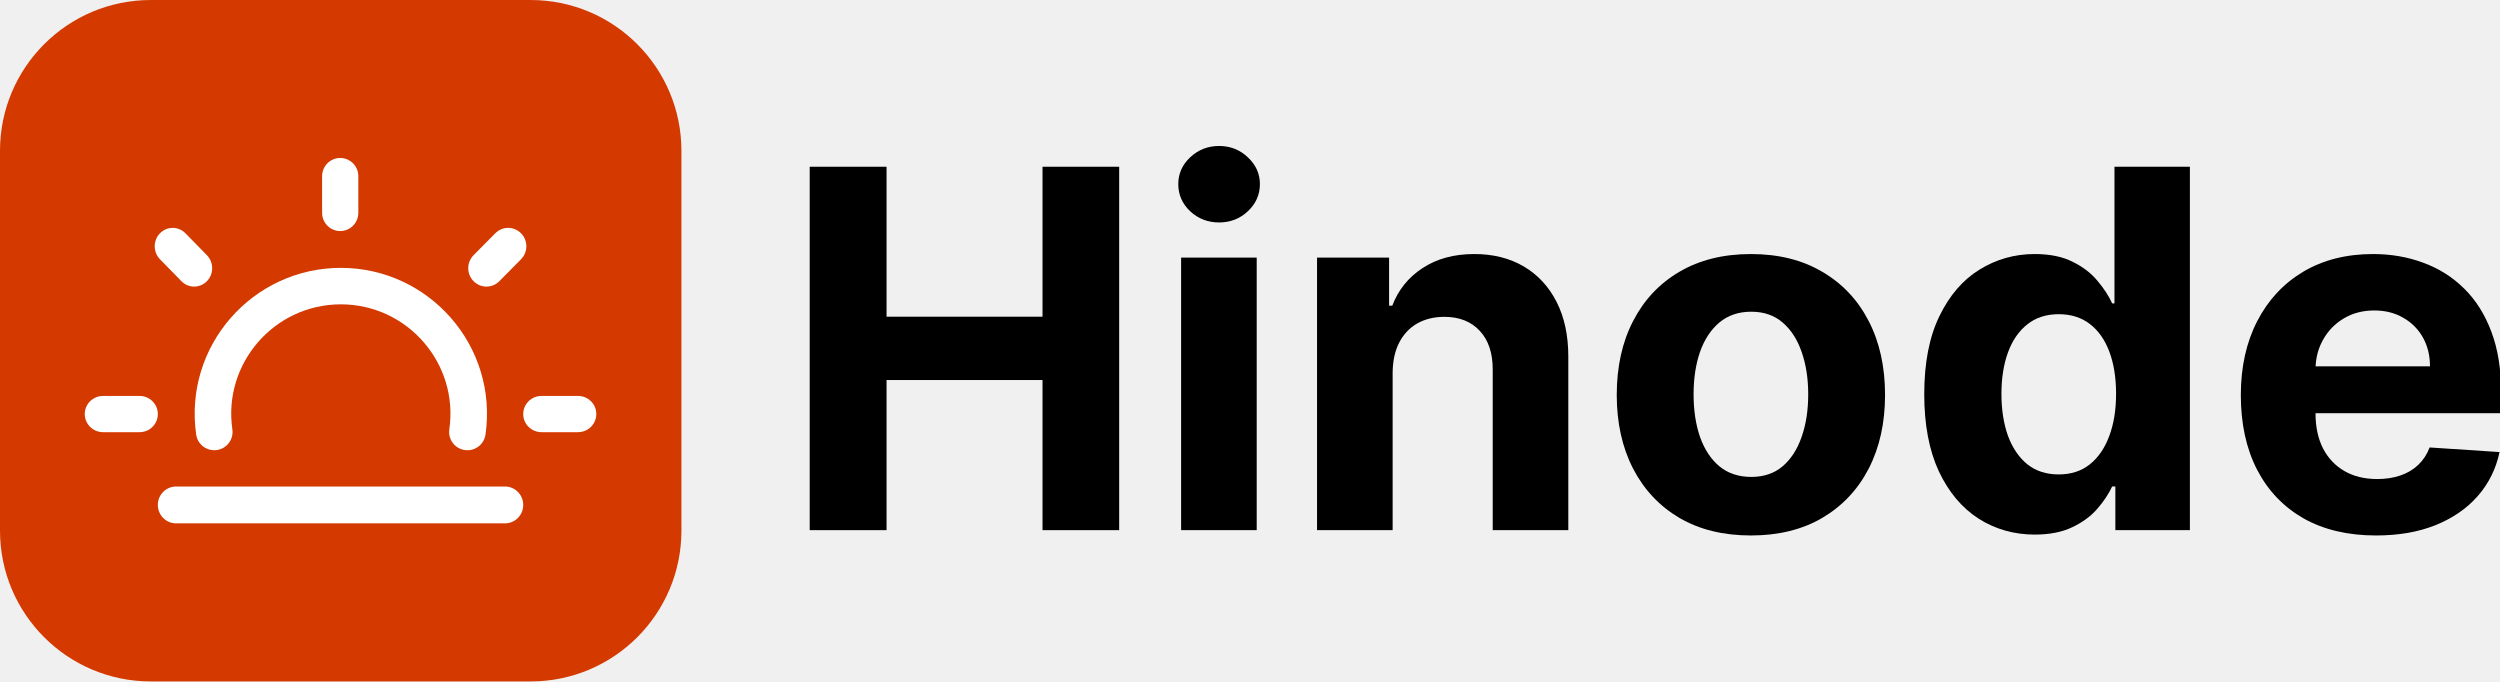
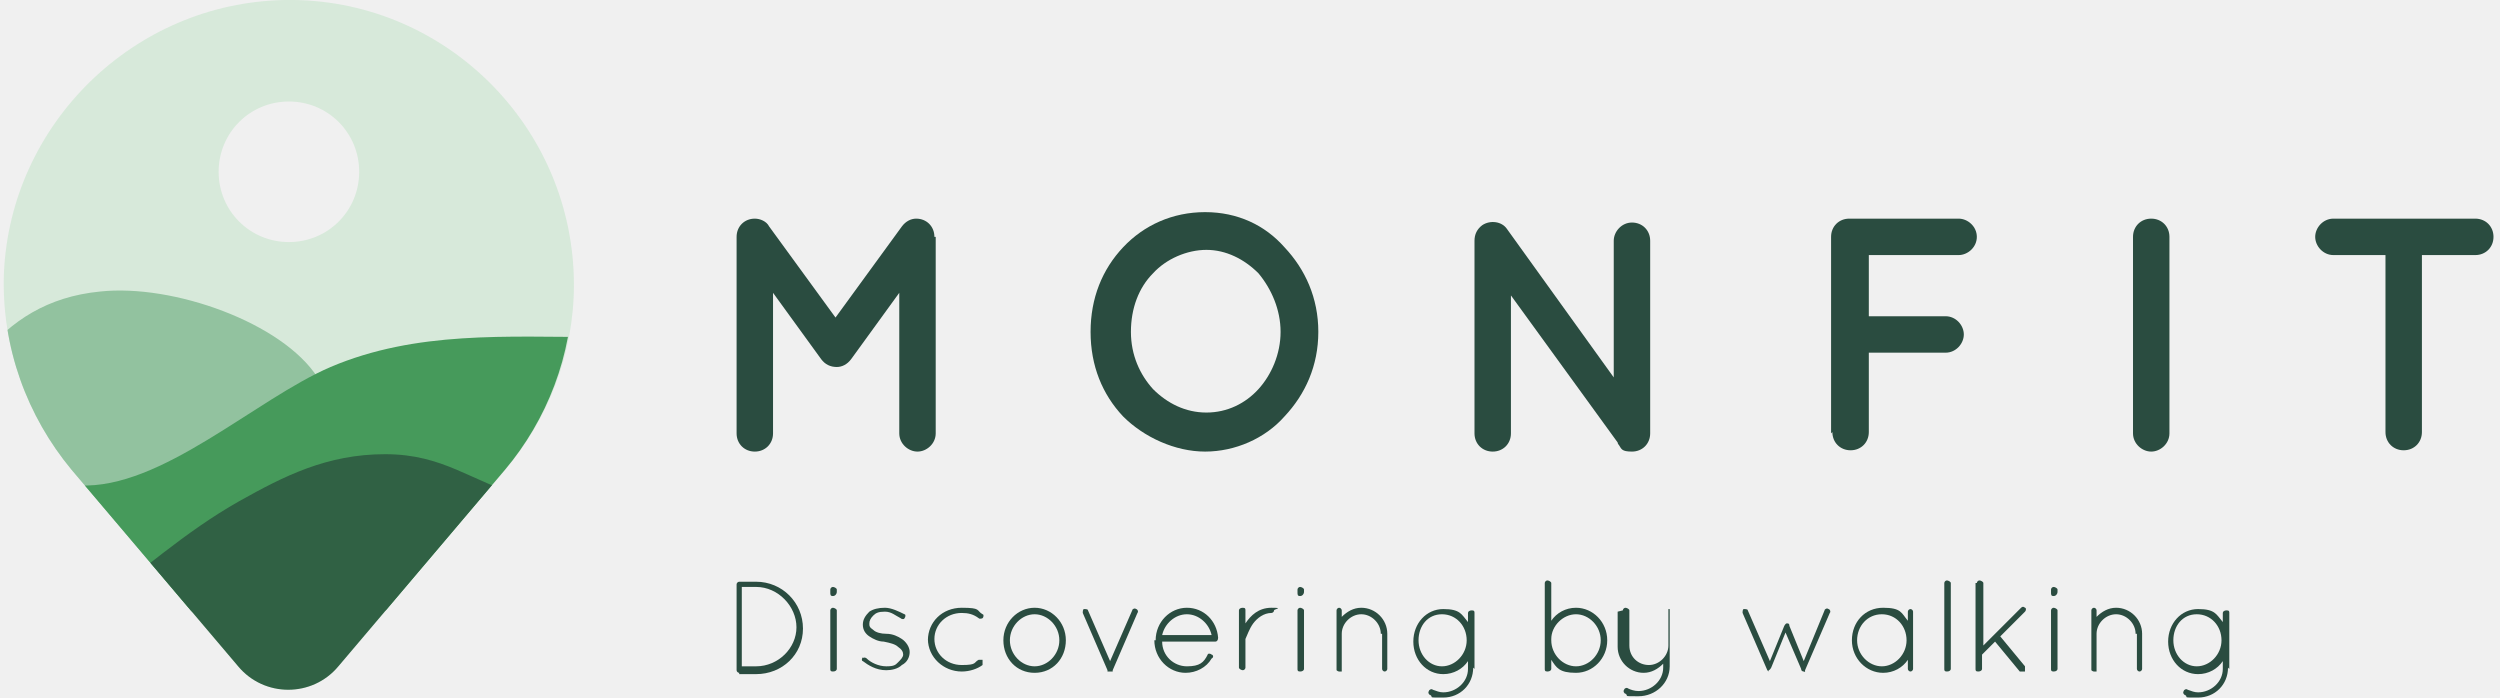
- <svg xmlns="http://www.w3.org/2000/svg" width="1059mm" height="288.66mm" version="1.1" viewBox="0 0 1059 288.66">
+ <svg xmlns="http://www.w3.org/2000/svg" id="Livello_1" data-name="Livello 1" version="1.1" viewBox="0 0 192.1 53.6">
  <defs>
-     <clipPath id="a">
-       <rect y="687" width="1095" height="1100" />
+     <style>
+       .cls-1 {
+         fill: #2a4c40;
+       }
+ 
+       .cls-1, .cls-2, .cls-3, .cls-4, .cls-5, .cls-6 {
+         stroke-width: 0px;
+       }
+ 
+       .cls-7 {
+         clip-path: url(#clippath);
+       }
+ 
+       .cls-2 {
+         fill: none;
+       }
+ 
+       .cls-3 {
+         fill: #92c29f;
+       }
+ 
+       .cls-4 {
+         fill: #306144;
+       }
+ 
+       .cls-5 {
+         fill: #d7e9da;
+       }
+ 
+       .cls-8 {
+         clip-path: url(#clippath-1);
+       }
+ 
+       .cls-9 {
+         clip-path: url(#clippath-2);
+       }
+ 
+       .cls-6 {
+         fill: #469a5b;
+       }
+     </style>
+     <clipPath id="clippath">
+       <path class="cls-2" d="M21.9,0C10.3.2.8,9.5.3,21c-.2,5.7,1.8,11,5.2,15.1l12.8,15.1c2,2.4,5.7,2.4,7.7,0l12.8-15.1c3.2-3.8,5.2-8.8,5.2-14.1C44.1,9.7,34.1-.2,21.9,0Z" />
+     </clipPath>
+     <clipPath id="clippath-1">
+       <path class="cls-2" d="M21.9,0C10.3.2.8,9.5.3,21c-.2,5.7,1.8,11,5.2,15.1l12.8,15.1c2,2.4,5.7,2.4,7.7,0l12.8-15.1c3.2-3.8,5.2-8.8,5.2-14.1C44.1,9.7,34.1-.2,21.9,0Z" />
+     </clipPath>
+     <clipPath id="clippath-2">
+       <path class="cls-2" d="M21.9,0C10.3.2.8,9.5.3,21c-.2,5.7,1.8,11,5.2,15.1l12.8,15.1c2,2.4,5.7,2.4,7.7,0l12.8-15.1c3.2-3.8,5.2-8.8,5.2-14.1C44.1,9.7,34.1-.2,21.9,0Z" />
    </clipPath>
  </defs>
-   <g transform="translate(333.63 175.02)">
-     <g stroke-width=".265" aria-label="Hinode">
-       <path d="m9.363 49.552v-153.94h32.547v63.516h66.072v-63.516h32.472v153.94h-32.472v-63.591h-66.072v63.591z" />
-       <path d="m166.69 49.552v-115.46h32.021v115.46zm16.086-130.34q-7.141 0-12.252-4.736-5.036-4.811-5.036-11.501 0-6.615 5.036-11.35 5.111-4.811 12.252-4.811 7.141 0 12.177 4.811 5.111 4.736 5.111 11.35 0 6.69-5.111 11.501-5.036 4.736-12.177 4.736z" />
-       <path d="m256.29-17.196v66.748h-32.021v-115.46h30.518v20.37h1.353q3.833-10.072 12.854-15.935 9.02-5.938 21.874-5.938 12.027 0 20.972 5.262t13.906 15.033q4.961 9.697 4.961 23.151v73.513h-32.021v-67.801q0.075-10.599-5.412-16.537-5.487-6.013-15.109-6.013-6.464 0-11.425 2.781-4.886 2.781-7.667 8.118-2.706 5.262-2.781 12.703z" />
-       <path d="m408.05 51.807q-17.514 0-30.292-7.441-12.703-7.517-19.619-20.896-6.915-13.455-6.915-31.194 0-17.89 6.915-31.269 6.915-13.455 19.619-20.896 12.778-7.517 30.292-7.517t30.217 7.517q12.778 7.441 19.694 20.896 6.915 13.38 6.915 31.269 0 17.739-6.915 31.194-6.915 13.38-19.694 20.896-12.703 7.441-30.217 7.441zm0.15-24.805q7.968 0 13.305-4.51 5.337-4.585 8.043-12.478 2.781-7.893 2.781-17.965 0-10.072-2.781-17.965-2.706-7.893-8.043-12.478t-13.305-4.585q-8.043 0-13.53 4.585-5.412 4.585-8.193 12.478-2.706 7.893-2.706 17.965 0 10.072 2.706 17.965 2.781 7.893 8.193 12.478 5.487 4.51 13.53 4.51z" />
-       <path d="m528.31 51.431q-13.154 0-23.828-6.765-10.599-6.84-16.837-20.07-6.164-13.305-6.164-32.622 0-19.844 6.389-32.998 6.389-13.229 16.988-19.769 10.674-6.615 23.377-6.615 9.697 0 16.161 3.307 6.54 3.232 10.523 8.118 4.059 4.811 6.164 9.471h0.977v-57.879h31.946v153.94h-31.57v-18.491h-1.353q-2.255 4.811-6.389 9.546-4.059 4.66-10.599 7.742-6.464 3.082-15.785 3.082zm10.148-25.482q7.742 0 13.079-4.209 5.412-4.285 8.268-11.952 2.932-7.667 2.932-17.965 0-10.298-2.856-17.89-2.856-7.592-8.268-11.726-5.412-4.134-13.154-4.134-7.893 0-13.305 4.285-5.412 4.285-8.193 11.876-2.781 7.592-2.781 17.589 0 10.072 2.781 17.815 2.856 7.667 8.193 12.027 5.412 4.285 13.305 4.285z" />
-       <path d="m672.86 51.807q-17.815 0-30.668-7.216-12.778-7.291-19.694-20.596-6.915-13.38-6.915-31.645 0-17.815 6.915-31.269 6.915-13.455 19.468-20.972 12.628-7.517 29.616-7.517 11.425 0 21.272 3.683 9.922 3.608 17.288 10.899 7.441 7.291 11.576 18.341 4.134 10.974 4.134 25.707v8.794h-97.491v-19.844h67.35q0-6.915-3.007-12.252-3.007-5.337-8.344-8.344-5.262-3.082-12.252-3.082-7.291 0-12.929 3.382-5.562 3.307-8.719 8.945-3.157 5.562-3.232 12.403v18.867q0 8.569 3.157 14.808 3.232 6.239 9.095 9.621 5.863 3.382 13.906 3.382 5.337 0 9.772-1.503 4.435-1.503 7.592-4.51 3.157-3.007 4.811-7.366l29.616 1.954q-2.255 10.674-9.245 18.641-6.915 7.893-17.89 12.327-10.899 4.36-25.181 4.36z" />
+   <g>
+     <path class="cls-1" d="M71.9,18.2v15.1c0,.8-.7,1.4-1.4,1.4s-1.4-.6-1.4-1.4v-10.8l-3.7,5.1c-.3.4-.7.6-1.1.6h0c-.5,0-.9-.2-1.2-.6l-3.7-5.1v10.8c0,.8-.6,1.4-1.4,1.4s-1.4-.6-1.4-1.4v-15.1c0-.8.6-1.4,1.4-1.4h0c.4,0,.9.2,1.1.6l5.1,7,5.1-7c.3-.4.7-.6,1.1-.6h0c.8,0,1.4.6,1.4,1.4Z" />
+     <path class="cls-1" d="M98.7,19c1.6,1.7,2.6,3.9,2.6,6.5s-1,4.8-2.6,6.5c-1.5,1.7-3.8,2.7-6.1,2.7s-4.7-1.1-6.3-2.7c-1.6-1.7-2.5-3.9-2.5-6.5s.9-4.8,2.5-6.5c1.6-1.7,3.8-2.7,6.3-2.7s4.6,1,6.1,2.7ZM98.4,25.5c0-1.7-.7-3.3-1.7-4.5-1.1-1.1-2.5-1.8-4-1.8s-3.1.7-4.1,1.8c-1.1,1.1-1.7,2.7-1.7,4.5s.7,3.3,1.7,4.4c1.1,1.1,2.5,1.8,4.1,1.8s3-.7,4-1.8c1-1.1,1.7-2.7,1.7-4.4Z" />
+     <path class="cls-1" d="M116.1,33.3c0,.8-.6,1.4-1.4,1.4s-1.4-.6-1.4-1.4v-14.8h0c0-.5.2-.9.6-1.2.6-.4,1.5-.3,1.9.3l8.2,11.4v-10.5c0-.7.6-1.4,1.4-1.4s1.4.6,1.4,1.4v14.8c0,.8-.6,1.4-1.4,1.4s-.8-.2-1-.5c0,0-.1-.1-.1-.2l-8.2-11.3v10.6Z" />
+     <path class="cls-1" d="M140.7,33.3v-15.1c0-.8.6-1.4,1.4-1.4h8.4c.7,0,1.4.6,1.4,1.4s-.7,1.4-1.4,1.4h-6.9v4.7h5.9c.8,0,1.4.7,1.4,1.4s-.6,1.4-1.4,1.4h-5.9v6.1c0,.8-.6,1.4-1.4,1.4s-1.4-.6-1.4-1.4Z" />
+     <path class="cls-1" d="M163.9,18.2c0-.8.6-1.4,1.4-1.4s1.4.6,1.4,1.4v15.1c0,.8-.7,1.4-1.4,1.4s-1.4-.6-1.4-1.4v-15.1Z" />
+     <path class="cls-1" d="M190.2,19.6h-4.1v13.6c0,.8-.6,1.4-1.4,1.4s-1.4-.6-1.4-1.4v-13.6h-4c-.8,0-1.4-.7-1.4-1.4s.6-1.4,1.4-1.4h10.9c.8,0,1.4.6,1.4,1.4s-.6,1.4-1.4,1.4Z" />
+   </g>
+   <g>
+     <path class="cls-1" d="M56.8,51.7h0c-.1,0-.2-.1-.2-.2v-6.6c0-.1.1-.2.2-.2h1.3c2,0,3.6,1.6,3.6,3.6s-1.6,3.5-3.6,3.5h-1.3ZM58.1,51.2c1.7,0,3.1-1.4,3.1-3s-1.4-3.1-3.1-3.1h-1.1v6.1h1.1Z" />
+     <path class="cls-1" d="M63.8,45.3c0-.1.1-.2.2-.2s.3.1.3.2v.2c0,.1-.1.3-.3.3s-.2-.1-.2-.3v-.2ZM63.8,46.9c0-.1.1-.2.2-.2s.3.1.3.2v4.5c0,.1-.1.2-.3.2s-.2-.1-.2-.2v-4.5Z" />
+     <path class="cls-1" d="M66.3,50.6c0-.1.2-.1.3,0,.3.3.9.6,1.5.6s.7-.1.9-.3c.2-.2.4-.4.4-.6,0-.2-.1-.4-.4-.6-.2-.2-.6-.3-1.1-.4h0c-.4,0-.8-.2-1.1-.4-.3-.2-.5-.5-.5-.9s.2-.7.5-1c.3-.2.7-.3,1.2-.3s1.1.3,1.5.5c.1,0,.1.2,0,.3,0,.1-.2.1-.3,0-.4-.2-.7-.5-1.2-.5s-.7.1-.9.3c-.2.2-.3.4-.3.6s0,.3.3.5c.2.2.6.3,1,.3h0c.5,0,.9.2,1.2.4.3.2.6.6.6,1s-.2.8-.6,1c-.3.3-.8.4-1.2.4-.8,0-1.4-.4-1.8-.7-.1,0-.1-.2,0-.3Z" />
+     <path class="cls-1" d="M71.3,49.2c0-1.4,1.1-2.5,2.6-2.5s1.1.2,1.6.5c.1,0,.1.2,0,.3,0,0-.2.1-.3,0-.4-.3-.8-.4-1.3-.4-1.2,0-2.1.9-2.1,2s.9,2,2.1,2,.9-.2,1.3-.4c.1,0,.3,0,.3,0,0,.1,0,.3,0,.4-.4.3-1,.5-1.6.5-1.4,0-2.6-1.1-2.6-2.5Z" />
+     <path class="cls-1" d="M79.5,46.7c1.3,0,2.4,1.1,2.4,2.5s-1,2.5-2.4,2.5-2.4-1.1-2.4-2.5,1.1-2.5,2.4-2.5ZM79.5,51.2c1,0,1.9-.9,1.9-2s-.9-2-1.9-2-1.9.9-1.9,2,.9,2,1.9,2Z" />
+     <path class="cls-1" d="M85.1,51.6s0,0,0-.1l-1.9-4.4c0-.1,0-.3.1-.3.1,0,.3,0,.3.1l1.7,3.9,1.7-3.9c0-.1.2-.2.3-.1.1,0,.2.2.1.3l-1.9,4.4s0,0,0,.1c0,0-.1,0-.2,0s0,0,0,0t0,0s0,0,0,0Z" />
+     <path class="cls-1" d="M88.8,49.2c0-1.4,1.1-2.5,2.4-2.5s2.3,1,2.4,2.3h0c0,.2-.1.3-.2.3h-4.1c0,1.1.9,1.9,1.9,1.9s1.3-.3,1.6-.9c0-.1.2-.1.3,0,.1,0,.2.2,0,.3-.4.7-1.2,1.1-2,1.1-1.3,0-2.4-1.1-2.4-2.5ZM89.3,48.8h3.8c-.2-.9-1-1.6-1.9-1.6s-1.7.7-1.9,1.6Z" />
+     <path class="cls-1" d="M95.2,46.9c0-.1.1-.2.3-.2s.2.1.2.2v1.1s0,0,0-.1c.4-.6,1-1.2,2-1.2s.2.1.2.2-.1.2-.2.2c-.6,0-1.1.4-1.4.8-.3.4-.5,1-.6,1.2,0,0,0,0,0,0v2.2c0,.1-.1.2-.2.2s-.3-.1-.3-.2v-4.5Z" />
+     <path class="cls-1" d="M99.7,45.3c0-.1.1-.2.2-.2s.3.1.3.2v.2c0,.1-.1.3-.3.3s-.2-.1-.2-.3v-.2ZM99.7,46.9c0-.1.1-.2.2-.2s.3.1.3.2v4.5c0,.1-.1.2-.3.2s-.2-.1-.2-.2v-4.5Z" />
+     <path class="cls-1" d="M106.1,48.7c0-.8-.7-1.5-1.5-1.5s-1.5.7-1.5,1.5v2.7h0c0,0,0,.1,0,.2,0,0-.1,0-.2,0h0c0,0-.1,0-.2-.1,0,0,0,0,0,0s0,0,0,0h0v-2.8h0v-1.8c0-.1.1-.2.2-.2s.2.1.2.2v.5c.4-.4.9-.7,1.5-.7,1.1,0,2,.9,2,2v2.7c0,.1-.1.2-.2.2s-.2-.1-.2-.2v-2.7Z" />
+     <path class="cls-1" d="M113.2,51.3c0,1.3-1,2.3-2.3,2.3s-.7,0-1-.2c-.1,0-.2-.2-.1-.3,0-.1.2-.2.3-.1.3.1.5.2.8.2,1,0,1.9-.8,1.9-1.8v-.6c-.4.6-1.1,1-1.9,1-1.3,0-2.3-1.1-2.3-2.5s1-2.5,2.3-2.5,1.4.4,1.9,1v-.7c0-.1.1-.2.3-.2s.2.1.2.2v4.3ZM112.7,49.2c0-1.1-.8-2-1.9-2s-1.8.9-1.8,2,.8,2,1.8,2,1.9-.9,1.9-2Z" />
+     <path class="cls-1" d="M118.7,49.3h0v-4.5c0-.1.1-.2.2-.2s.3.1.3.2v2.9c.4-.6,1.1-1,1.9-1,1.3,0,2.4,1.1,2.4,2.5s-1.1,2.5-2.4,2.5-1.5-.4-1.9-1v.7c0,.1-.1.2-.3.2s-.2-.1-.2-.2v-2.1ZM119.2,49.2c0,1.1.9,2,1.9,2s1.9-.9,1.9-2-.9-2-1.9-2-1.9.9-1.9,1.9h0Z" />
+     <path class="cls-1" d="M124.7,46.9c0-.1.1-.2.2-.2s.3.1.3.2v2.7c0,.9.7,1.5,1.5,1.5s1.5-.7,1.5-1.5v-2.7s0,0,0-.1c0,0,0,0,0,0,0,0,0,0,0,0,0,0,0,0,0,0h0s0,0,0,0h0s0,0,.1,0c0,0,0,0,0,0,0,0,0,0,0,.1v2.7h0v1.6c0,1.3-1.1,2.3-2.4,2.3s-.7,0-1-.2c-.1,0-.2-.2-.1-.3,0-.1.2-.2.3-.1.2.1.5.2.8.2,1,0,1.9-.8,1.9-1.8v-.3c-.4.4-.9.7-1.5.7-1.1,0-2-.9-2-2v-2.7Z" />
+     <path class="cls-1" d="M135.9,51.6c0,0,0,0-.1-.1l-1.9-4.4c0-.1,0-.3.1-.3.1,0,.3,0,.3.1l1.7,3.9,1.1-2.7c0,0,.1-.2.2-.2s.2,0,.2.2l1.1,2.7,1.6-3.9c0-.1.2-.2.3-.1.1,0,.2.2.1.3l-1.9,4.4c0,0,0,0,0,.1s0,0-.1,0h0c0,0-.2,0-.2-.2h0s-1.2-2.8-1.2-2.8l-1.1,2.7s0,0,0,0c0,0-.1.2-.2.2s0,0,0,0c0,0,0,0,0,0Z" />
+     <path class="cls-1" d="M147,46.9v4.5c0,.1-.1.2-.2.2s-.2-.1-.2-.2v-.7c-.4.6-1.1,1-1.9,1-1.3,0-2.4-1.1-2.4-2.5s1-2.5,2.4-2.5,1.4.4,1.9,1v-.7c0-.1.1-.2.2-.2s.2.1.2.2ZM146.5,49.2c0-1.1-.8-2-1.9-2s-1.9.9-1.9,2,.9,2,1.9,2,1.9-.9,1.9-2Z" />
+     <path class="cls-1" d="M149.4,44.8c0-.1.1-.2.2-.2s.3.1.3.2v6.6c0,.1-.1.2-.3.2s-.2-.1-.2-.2v-6.6Z" />
+     <path class="cls-1" d="M151.9,44.8c0-.1.1-.2.2-.2s.3.1.3.2v4.8l2.9-2.9c.1-.1.2-.1.3,0,.1,0,.1.2,0,.3l-1.9,1.9,1.9,2.3c0,.1,0,.3,0,.4,0,0-.1,0-.2,0s-.2,0-.2,0l-1.9-2.3-1,1v1.1c0,.1-.1.2-.3.2s-.2-.1-.2-.2v-6.6Z" />
+     <path class="cls-1" d="M157.6,45.3c0-.1.1-.2.2-.2s.3.1.3.2v.2c0,.1-.1.3-.3.3s-.2-.1-.2-.3v-.2ZM157.6,46.9c0-.1.1-.2.2-.2s.3.1.3.2v4.5c0,.1-.1.2-.3.2s-.2-.1-.2-.2v-4.5Z" />
+     <path class="cls-1" d="M164.1,48.7c0-.8-.7-1.5-1.5-1.5s-1.5.7-1.5,1.5v2.7h0c0,0,0,.1,0,.2,0,0-.1,0-.2,0h0c0,0-.1,0-.2-.1,0,0,0,0,0,0s0,0,0,0h0v-2.8h0v-1.8c0-.1.1-.2.2-.2s.2.1.2.2v.5c.4-.4.9-.7,1.5-.7,1.1,0,2,.9,2,2v2.7c0,.1-.1.2-.2.2s-.2-.1-.2-.2v-2.7Z" />
+     <path class="cls-1" d="M171.2,51.3c0,1.3-1,2.3-2.3,2.3s-.7,0-1-.2c-.1,0-.2-.2-.1-.3,0-.1.2-.2.3-.1.3.1.5.2.8.2,1,0,1.9-.8,1.9-1.8v-.6c-.4.6-1.1,1-1.9,1-1.3,0-2.3-1.1-2.3-2.5s1-2.5,2.3-2.5,1.4.4,1.9,1v-.7c0-.1.1-.2.3-.2s.2.1.2.2v4.3ZM170.7,49.2c0-1.1-.8-2-1.9-2s-1.8.9-1.8,2,.8,2,1.8,2,1.9-.9,1.9-2Z" />
+   </g>
+   <path class="cls-5" d="M21.9,0C10.3.2.8,9.5.3,21c-.2,5.7,1.8,11,5.2,15.1l12.8,15.1c2,2.4,5.7,2.4,7.7,0l12.9-15.2c3.2-3.8,5.2-8.8,5.2-14.1,0-12.2-10-22.1-22.2-21.9ZM22.2,18.6c-3,0-5.4-2.4-5.4-5.4s2.4-5.4,5.4-5.4,5.4,2.4,5.4,5.4-2.4,5.4-5.4,5.4Z" />
+   <g>
+     <g class="cls-7">
+       <path class="cls-3" d="M24.4,29c-2.7-4.2-11.1-7.2-16.7-6.6-8.2.8-10.9,7.5-14.5,13.7v10.9h30.4l.8-18Z" />
    </g>
-     <g transform="matrix(.26458 0 0 .26458 -333.63 -176.34)">
-       <g transform="translate(0,-687)" clip-path="url(#a)" fill-rule="evenodd">
-         <path d="m0 933.5c0-133.38 108.12-241.5 241.5-241.5h607.99c133.38 0 241.5 108.12 241.5 241.5v608c0 133.37-108.12 241.5-241.5 241.5h-607.99c-133.38 0-241.5-108.13-241.5-241.5z" fill="#D43900" />
-         <path d="m954.7 1354.9c0 16.01-13.078 29-29.25 29h-58.5c-16.172 0-29.25-12.99-29.25-29s13.078-29 29.25-29h58.5c16.172 0 29.25 12.99 29.25 29z" fill="#fff" />
-         <path d="m252.7 1354.9c0 16.01-13.078 29-29.25 29h-58.5c-16.172 0-29.25-12.99-29.25-29s13.078-29 29.25-29h58.5c16.172 0 29.25 12.99 29.25 29z" fill="#fff" />
-         <path d="m256.14 1107.1c-11.261-11.51-11.261-30.12 0-41.63 11.274-11.51 29.481-11.51 40.755 0l34.354 35.1c11.261 11.51 11.261 30.12 0 41.63-11.274 11.52-29.481 11.52-40.755 0z" fill="#fff" />
-         <path d="m758.23 1142.2c-11.379-11.51-11.379-30.12 0-41.63l34.732-35.1c11.379-11.51 29.797-11.51 41.19 0 11.392 11.51 11.392 30.12 0 41.63l-34.732 35.1c-11.379 11.52-29.798 11.52-41.19 0z" fill="#fff" />
-         <path d="m719.36 1379.5c15.301-105.6-67.029-200.26-173.67-200.26-106.72 0-188.96 94.78-173.67 200.26 2.287 15.94-8.828 30.75-24.831 33.02-16.055 2.19-30.797-8.81-33.098-24.75-20.241-141.79 90.247-266.92 231.6-266.92 141.47 0 251.81 125.28 231.61 266.94-2.314 15.92-17.082 27.04-33.112 24.76-15.99-2.3-27.105-17.11-24.83-33.05z" fill="#fff" />
-         <path d="m837.7 1500.4c0 16.28-13.078 29.5-29.25 29.5h-526.5c-16.172 0-29.25-13.22-29.25-29.5 0-16.29 13.078-29.5 29.25-29.5h526.5c16.172 0 29.25 13.21 29.25 29.5z" fill="#fff" />
-         <path d="m544.7 1061.9c-16.008 0-29-13.08-29-29.25v-58.502c0-16.176 12.992-29.25 29-29.25 16.009 0 29 13.074 29 29.25v58.502c0 16.17-12.991 29.25-29 29.25z" fill="#fff" />
-       </g>
+     <g class="cls-8">
+       <path class="cls-6" d="M6.1,37.3c6.3.3,13.5-6.6,19.3-9.1,6.6-2.8,13.5-2.3,20.7-2.3v21H6.1s0-9.6,0-9.6Z" />
+     </g>
+     <g class="cls-9">
+       <path class="cls-4" d="M40.1,38.1c-3.9-1.1-6-3.2-10.5-3.2s-7.8,1.7-11.2,3.6c-8.5,4.8-13.6,12.5-24.3,13.7v7.8h46v-21.9Z" />
    </g>
  </g>
</svg>
